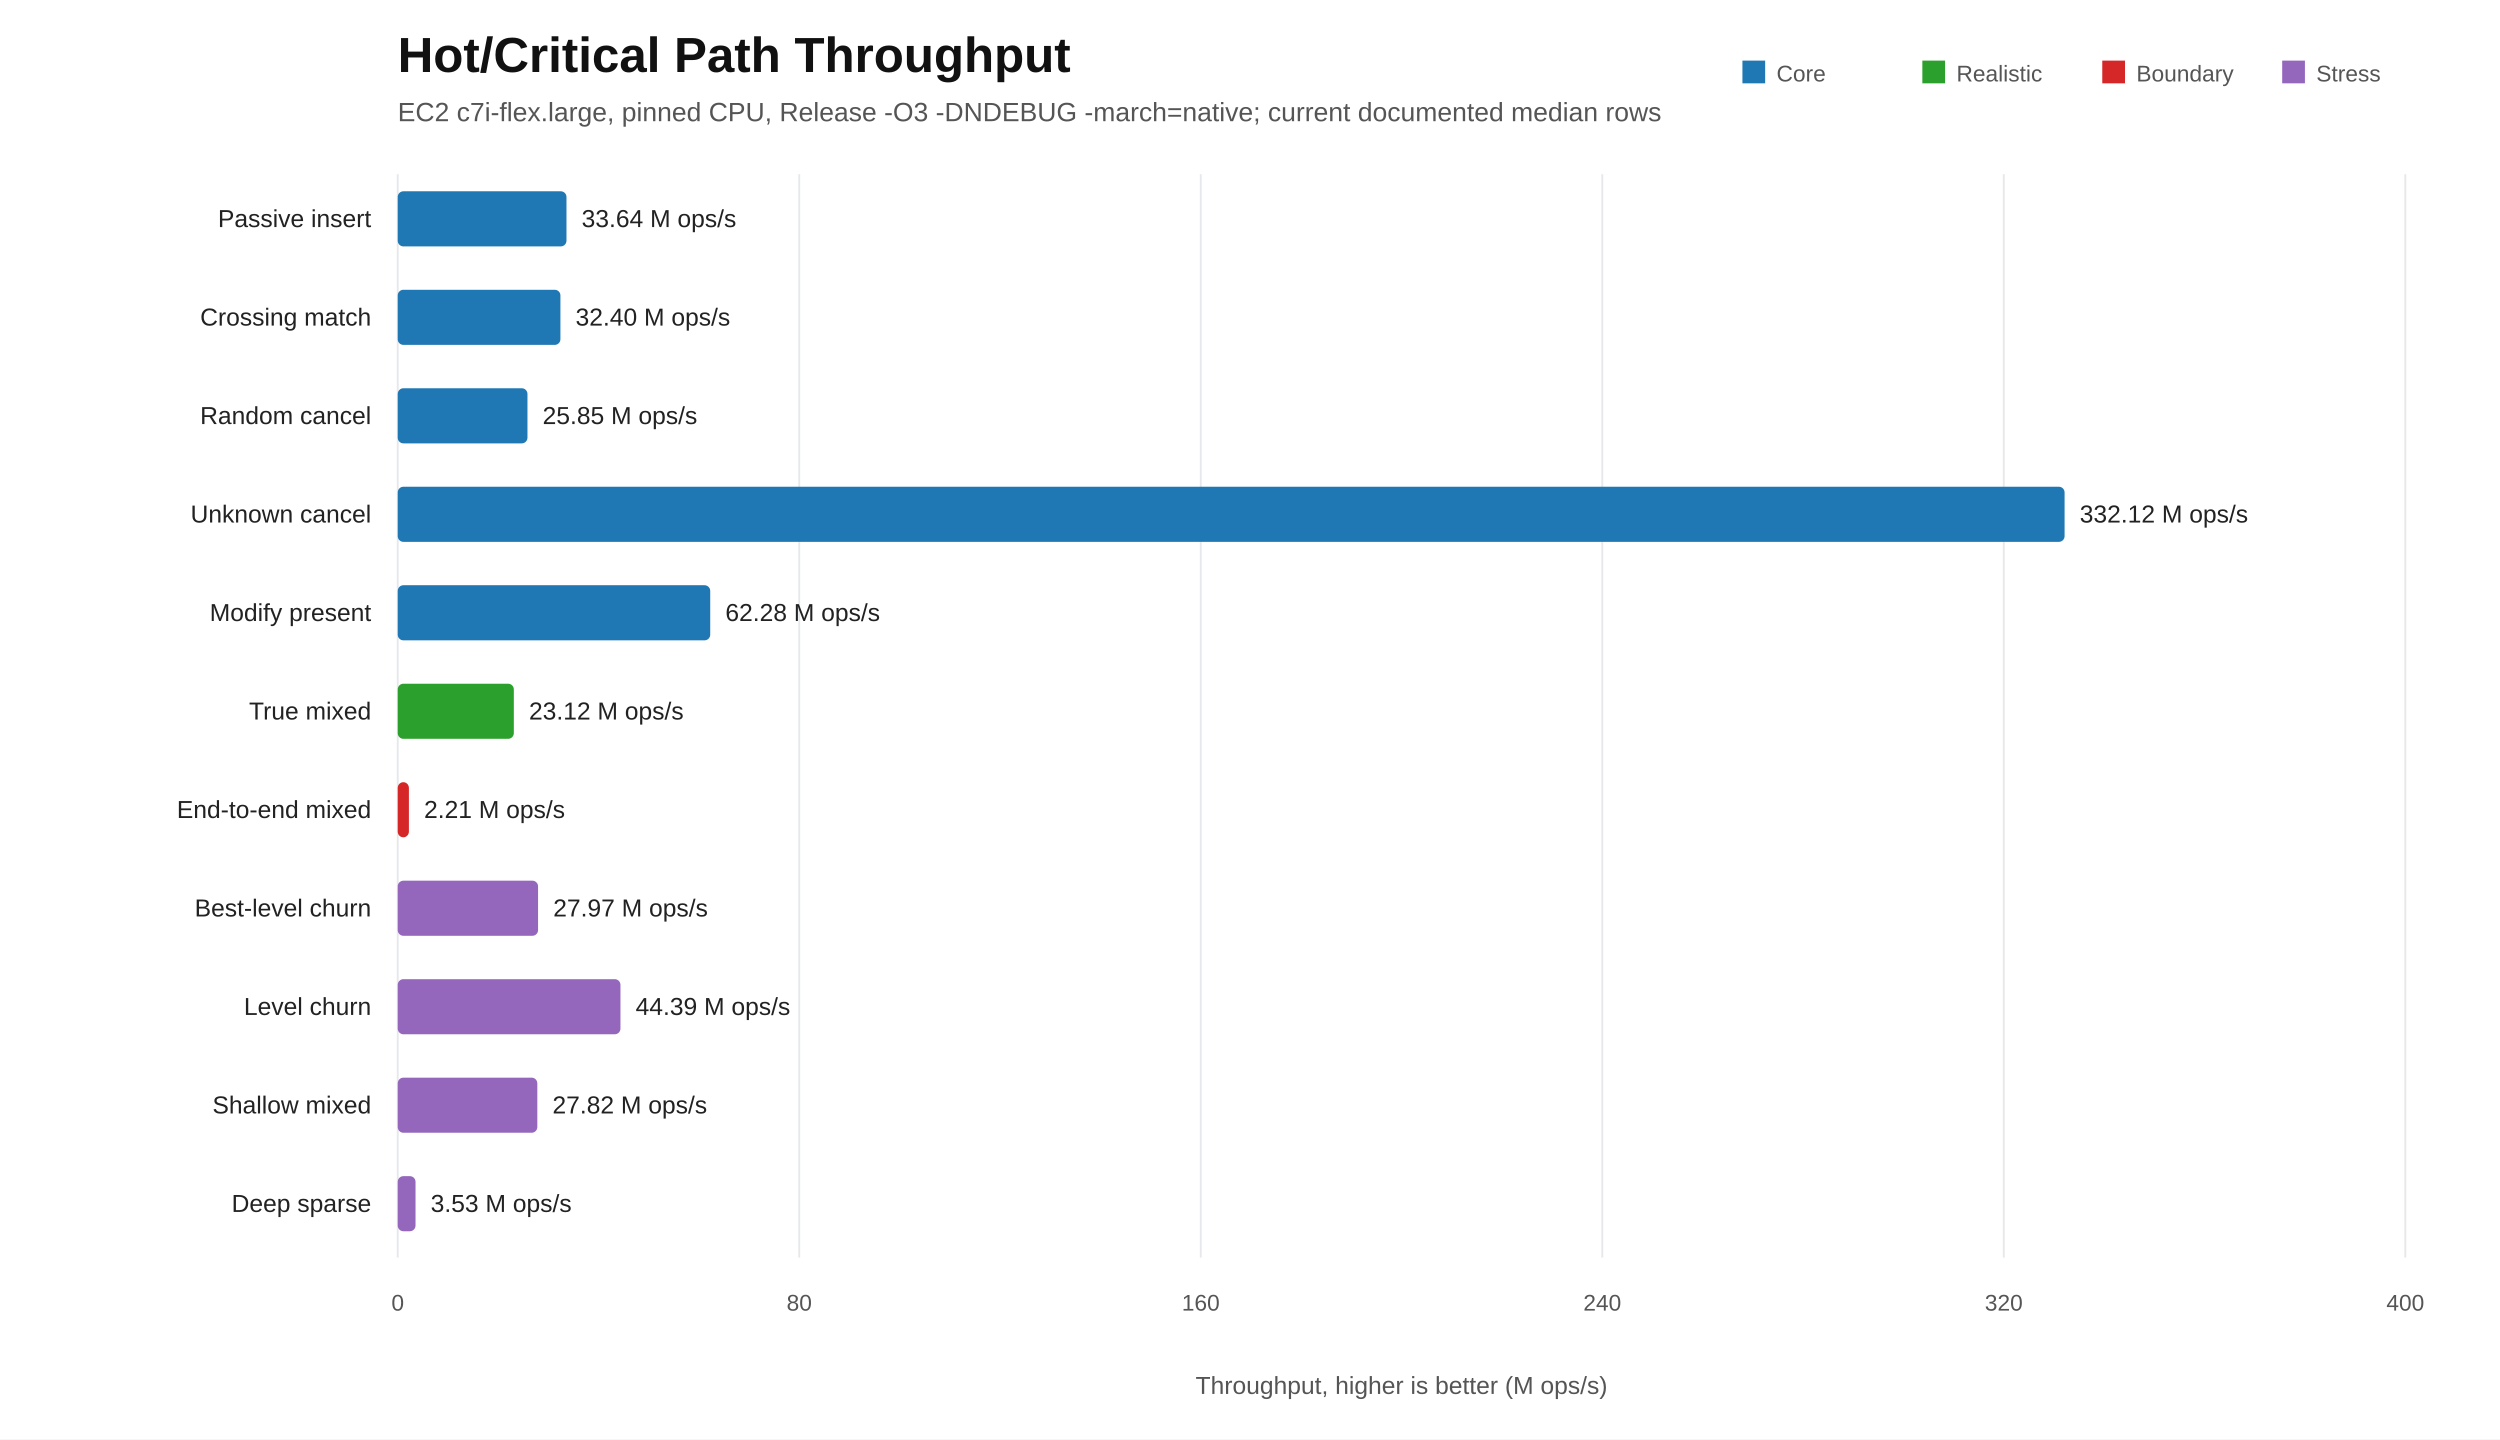
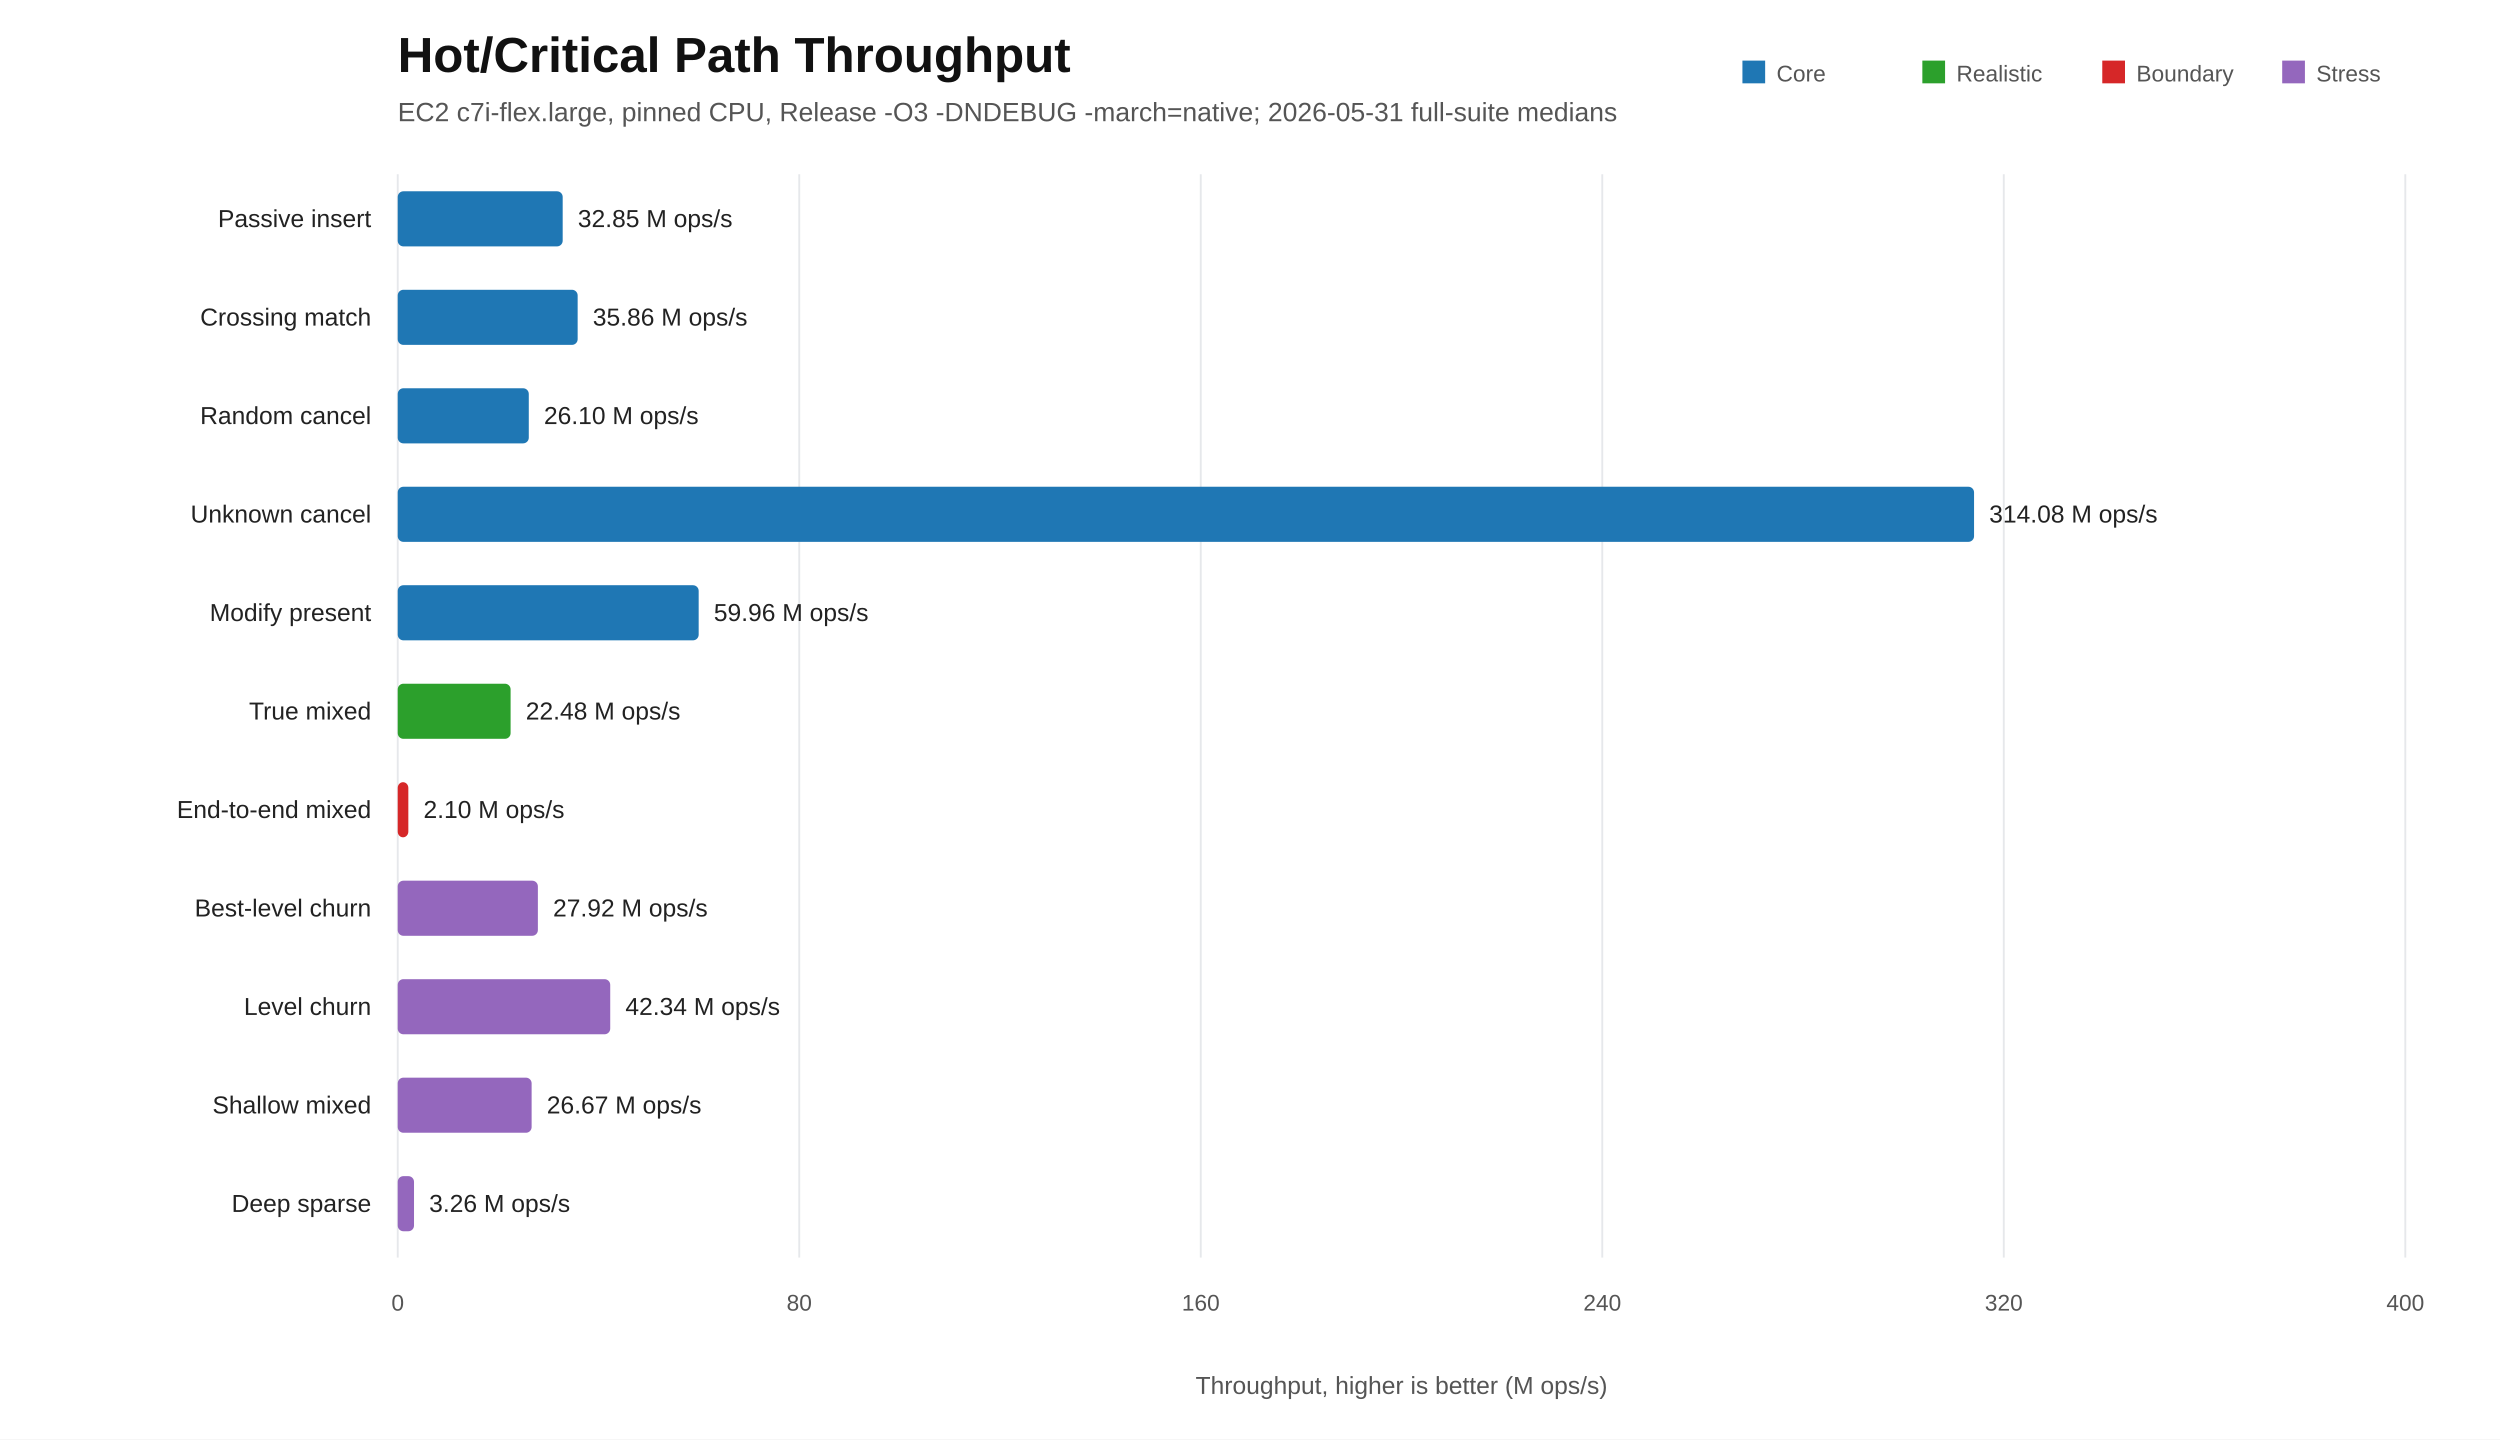
<svg xmlns="http://www.w3.org/2000/svg" width="1320" height="760" viewBox="0 0 1320 760">
  <rect width="100%" height="100%" fill="#ffffff" />
  <text x="210" y="38" font-family="Arial, sans-serif" font-size="26" font-weight="700" fill="#111">Hot/Critical Path Throughput</text>
-   <text x="210" y="64" font-family="Arial, sans-serif" font-size="14" fill="#555">EC2 c7i-flex.large, pinned CPU, Release -O3 -DNDEBUG -march=native; current documented median rows</text>
+   <text x="210" y="64" font-family="Arial, sans-serif" font-size="14" fill="#555">EC2 c7i-flex.large, pinned CPU, Release -O3 -DNDEBUG -march=native; 2026-05-31 full-suite medians</text>
  <line x1="210.0" y1="92" x2="210.0" y2="664" stroke="#e6e8eb" stroke-width="1" />
  <text x="210.0" y="692" text-anchor="middle" font-family="Arial, sans-serif" font-size="12" fill="#555">0</text>
  <line x1="422.0" y1="92" x2="422.0" y2="664" stroke="#e6e8eb" stroke-width="1" />
  <text x="422.0" y="692" text-anchor="middle" font-family="Arial, sans-serif" font-size="12" fill="#555">80</text>
  <line x1="634.0" y1="92" x2="634.0" y2="664" stroke="#e6e8eb" stroke-width="1" />
  <text x="634.0" y="692" text-anchor="middle" font-family="Arial, sans-serif" font-size="12" fill="#555">160</text>
  <line x1="846.0" y1="92" x2="846.0" y2="664" stroke="#e6e8eb" stroke-width="1" />
  <text x="846.0" y="692" text-anchor="middle" font-family="Arial, sans-serif" font-size="12" fill="#555">240</text>
  <line x1="1058.0" y1="92" x2="1058.0" y2="664" stroke="#e6e8eb" stroke-width="1" />
  <text x="1058.0" y="692" text-anchor="middle" font-family="Arial, sans-serif" font-size="12" fill="#555">320</text>
  <line x1="1270.0" y1="92" x2="1270.0" y2="664" stroke="#e6e8eb" stroke-width="1" />
  <text x="1270.0" y="692" text-anchor="middle" font-family="Arial, sans-serif" font-size="12" fill="#555">400</text>
  <text x="196" y="119.9" text-anchor="end" font-family="Arial, sans-serif" font-size="13" fill="#222">Passive insert</text>
-   <rect x="210" y="101.0" width="89.1" height="29.1" rx="3" fill="#1f77b4" />
-   <text x="307.1" y="119.9" font-family="Arial, sans-serif" font-size="13" fill="#222">33.64 M ops/s</text>
+   <rect x="210" y="101.0" width="87.1" height="29.1" rx="3" fill="#1f77b4" />
+   <text x="305.1" y="119.9" font-family="Arial, sans-serif" font-size="13" fill="#222">32.85 M ops/s</text>
  <text x="196" y="171.9" text-anchor="end" font-family="Arial, sans-serif" font-size="13" fill="#222">Crossing match</text>
-   <rect x="210" y="153.0" width="85.9" height="29.1" rx="3" fill="#1f77b4" />
-   <text x="303.9" y="171.9" font-family="Arial, sans-serif" font-size="13" fill="#222">32.40 M ops/s</text>
+   <rect x="210" y="153.0" width="95.0" height="29.1" rx="3" fill="#1f77b4" />
+   <text x="313.0" y="171.9" font-family="Arial, sans-serif" font-size="13" fill="#222">35.86 M ops/s</text>
  <text x="196" y="223.9" text-anchor="end" font-family="Arial, sans-serif" font-size="13" fill="#222">Random cancel</text>
-   <rect x="210" y="205.0" width="68.5" height="29.1" rx="3" fill="#1f77b4" />
-   <text x="286.5" y="223.9" font-family="Arial, sans-serif" font-size="13" fill="#222">25.85 M ops/s</text>
+   <rect x="210" y="205.0" width="69.2" height="29.1" rx="3" fill="#1f77b4" />
+   <text x="287.2" y="223.9" font-family="Arial, sans-serif" font-size="13" fill="#222">26.10 M ops/s</text>
  <text x="196" y="275.9" text-anchor="end" font-family="Arial, sans-serif" font-size="13" fill="#222">Unknown cancel</text>
-   <rect x="210" y="257.0" width="880.1" height="29.1" rx="3" fill="#1f77b4" />
-   <text x="1098.1" y="275.9" font-family="Arial, sans-serif" font-size="13" fill="#222">332.12 M ops/s</text>
+   <rect x="210" y="257.0" width="832.3" height="29.1" rx="3" fill="#1f77b4" />
+   <text x="1050.3" y="275.9" font-family="Arial, sans-serif" font-size="13" fill="#222">314.08 M ops/s</text>
  <text x="196" y="327.9" text-anchor="end" font-family="Arial, sans-serif" font-size="13" fill="#222">Modify present</text>
-   <rect x="210" y="309.0" width="165.0" height="29.1" rx="3" fill="#1f77b4" />
-   <text x="383.0" y="327.9" font-family="Arial, sans-serif" font-size="13" fill="#222">62.28 M ops/s</text>
+   <rect x="210" y="309.0" width="158.9" height="29.1" rx="3" fill="#1f77b4" />
+   <text x="376.9" y="327.9" font-family="Arial, sans-serif" font-size="13" fill="#222">59.96 M ops/s</text>
  <text x="196" y="379.9" text-anchor="end" font-family="Arial, sans-serif" font-size="13" fill="#222">True mixed</text>
-   <rect x="210" y="361.0" width="61.3" height="29.1" rx="3" fill="#2ca02c" />
-   <text x="279.3" y="379.9" font-family="Arial, sans-serif" font-size="13" fill="#222">23.12 M ops/s</text>
+   <rect x="210" y="361.0" width="59.6" height="29.1" rx="3" fill="#2ca02c" />
+   <text x="277.6" y="379.9" font-family="Arial, sans-serif" font-size="13" fill="#222">22.48 M ops/s</text>
  <text x="196" y="431.9" text-anchor="end" font-family="Arial, sans-serif" font-size="13" fill="#222">End-to-end mixed</text>
-   <rect x="210" y="413.0" width="5.9" height="29.1" rx="3" fill="#d62728" />
-   <text x="223.9" y="431.9" font-family="Arial, sans-serif" font-size="13" fill="#222">2.21 M ops/s</text>
+   <rect x="210" y="413.0" width="5.6" height="29.1" rx="3" fill="#d62728" />
+   <text x="223.6" y="431.9" font-family="Arial, sans-serif" font-size="13" fill="#222">2.10 M ops/s</text>
  <text x="196" y="483.9" text-anchor="end" font-family="Arial, sans-serif" font-size="13" fill="#222">Best-level churn</text>
-   <rect x="210" y="465.0" width="74.1" height="29.1" rx="3" fill="#9467bd" />
-   <text x="292.1" y="483.9" font-family="Arial, sans-serif" font-size="13" fill="#222">27.97 M ops/s</text>
+   <rect x="210" y="465.0" width="74.0" height="29.1" rx="3" fill="#9467bd" />
+   <text x="292.0" y="483.9" font-family="Arial, sans-serif" font-size="13" fill="#222">27.92 M ops/s</text>
  <text x="196" y="535.9" text-anchor="end" font-family="Arial, sans-serif" font-size="13" fill="#222">Level churn</text>
-   <rect x="210" y="517.0" width="117.6" height="29.1" rx="3" fill="#9467bd" />
-   <text x="335.6" y="535.9" font-family="Arial, sans-serif" font-size="13" fill="#222">44.39 M ops/s</text>
+   <rect x="210" y="517.0" width="112.2" height="29.1" rx="3" fill="#9467bd" />
+   <text x="330.2" y="535.9" font-family="Arial, sans-serif" font-size="13" fill="#222">42.34 M ops/s</text>
  <text x="196" y="587.9" text-anchor="end" font-family="Arial, sans-serif" font-size="13" fill="#222">Shallow mixed</text>
-   <rect x="210" y="569.0" width="73.7" height="29.1" rx="3" fill="#9467bd" />
-   <text x="291.7" y="587.9" font-family="Arial, sans-serif" font-size="13" fill="#222">27.82 M ops/s</text>
+   <rect x="210" y="569.0" width="70.7" height="29.1" rx="3" fill="#9467bd" />
+   <text x="288.7" y="587.9" font-family="Arial, sans-serif" font-size="13" fill="#222">26.67 M ops/s</text>
  <text x="196" y="639.9" text-anchor="end" font-family="Arial, sans-serif" font-size="13" fill="#222">Deep sparse</text>
-   <rect x="210" y="621.0" width="9.4" height="29.1" rx="3" fill="#9467bd" />
-   <text x="227.4" y="639.9" font-family="Arial, sans-serif" font-size="13" fill="#222">3.53 M ops/s</text>
+   <rect x="210" y="621.0" width="8.6" height="29.1" rx="3" fill="#9467bd" />
+   <text x="226.6" y="639.9" font-family="Arial, sans-serif" font-size="13" fill="#222">3.26 M ops/s</text>
  <text x="740.0" y="736" text-anchor="middle" font-family="Arial, sans-serif" font-size="13" fill="#555">Throughput, higher is better (M ops/s)</text>
  <rect x="920" y="32" width="12" height="12" fill="#1f77b4" />
  <text x="938" y="43" font-family="Arial, sans-serif" font-size="12" fill="#555">Core</text>
  <rect x="1015" y="32" width="12" height="12" fill="#2ca02c" />
  <text x="1033" y="43" font-family="Arial, sans-serif" font-size="12" fill="#555">Realistic</text>
  <rect x="1110" y="32" width="12" height="12" fill="#d62728" />
  <text x="1128" y="43" font-family="Arial, sans-serif" font-size="12" fill="#555">Boundary</text>
  <rect x="1205" y="32" width="12" height="12" fill="#9467bd" />
  <text x="1223" y="43" font-family="Arial, sans-serif" font-size="12" fill="#555">Stress</text>
</svg>
